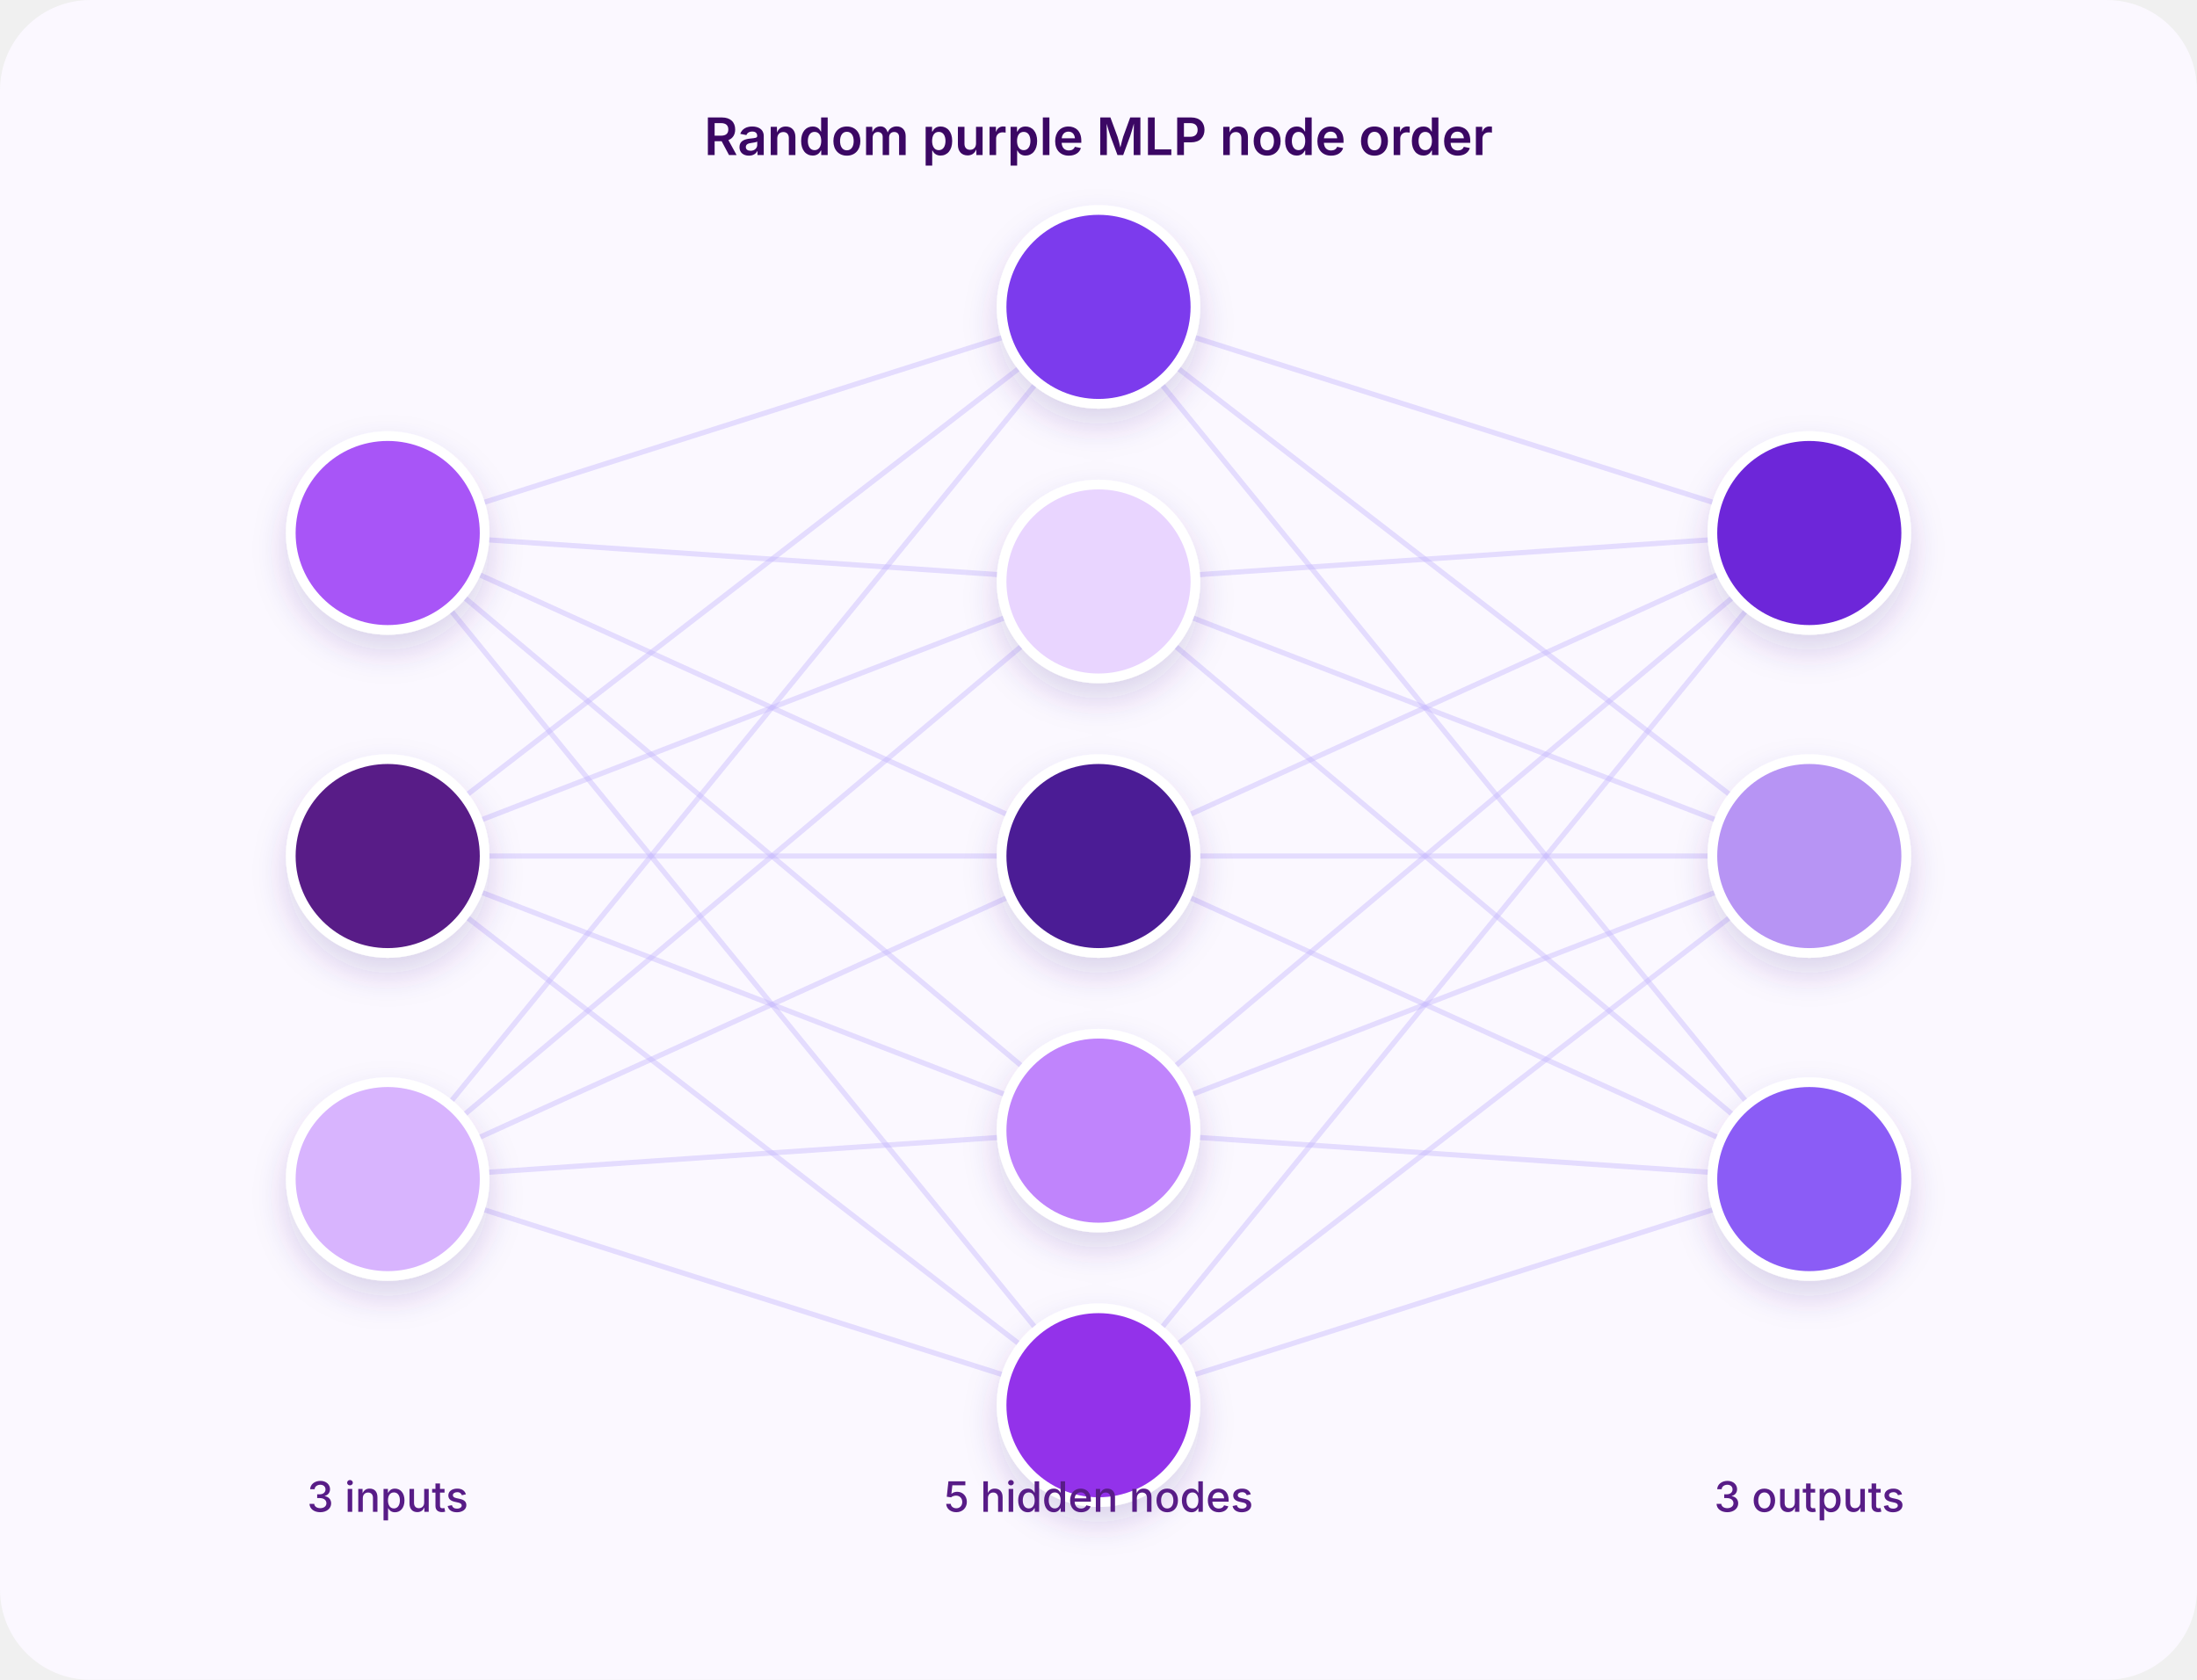
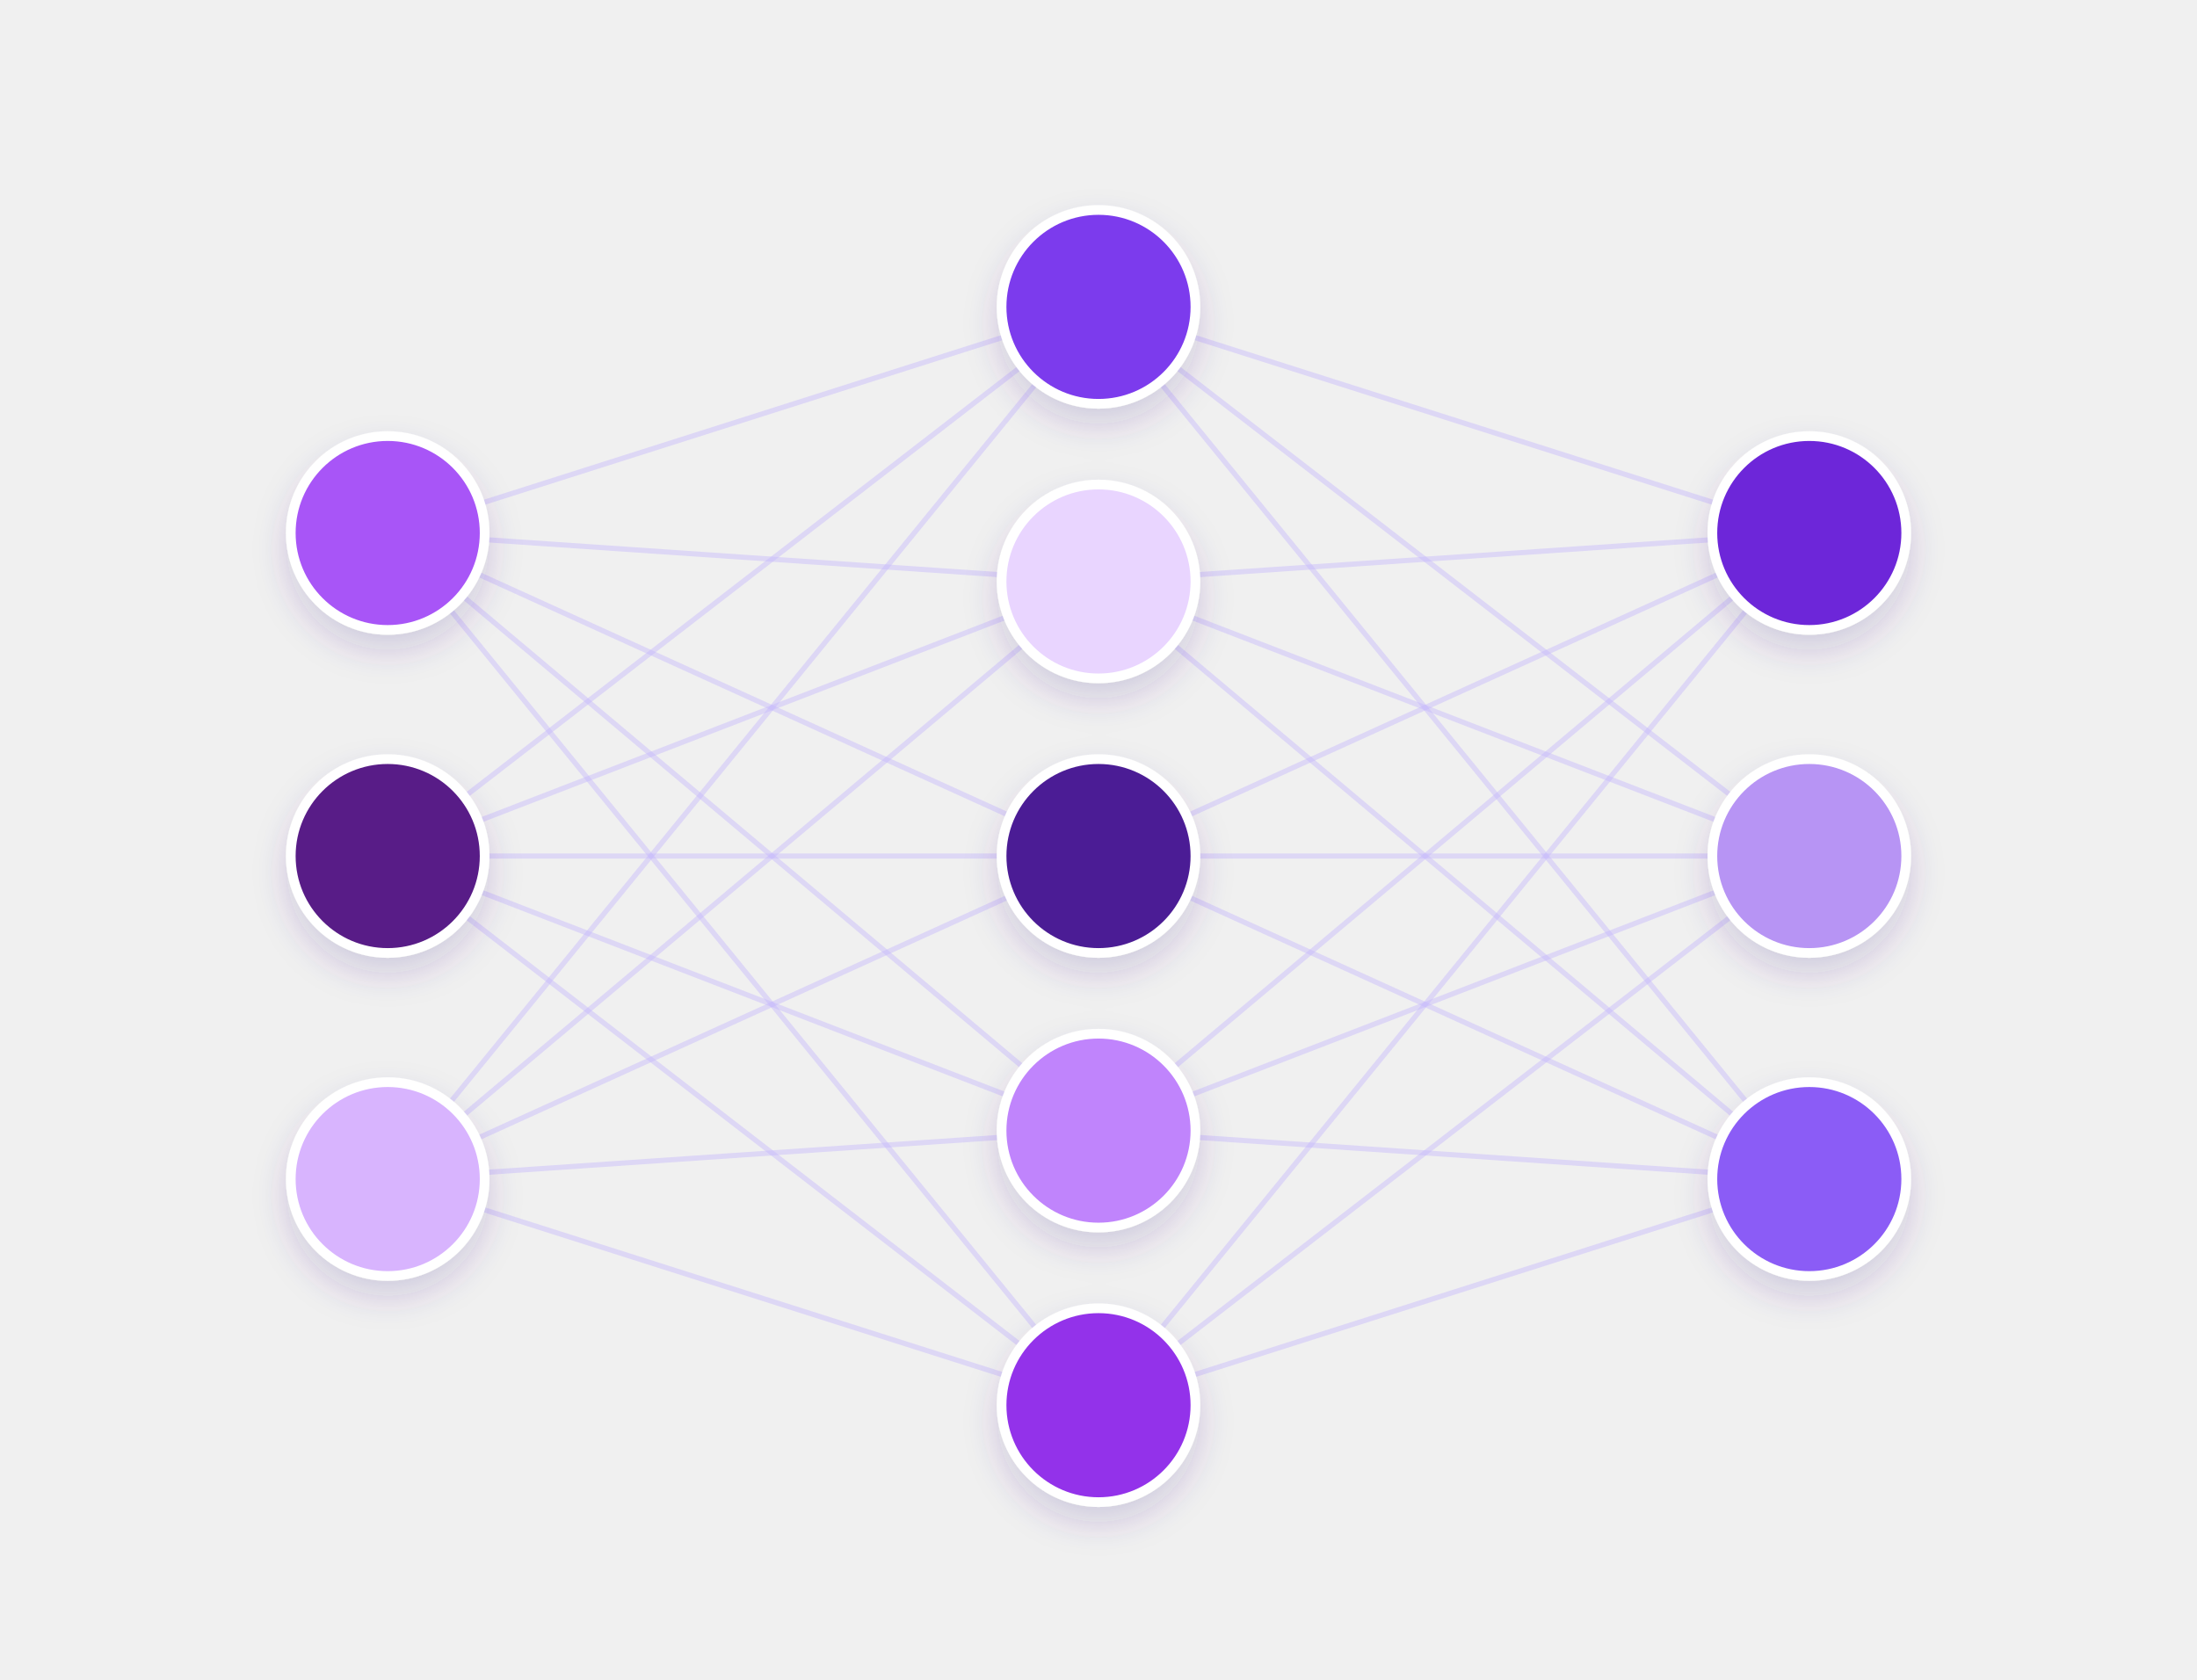
- <svg xmlns="http://www.w3.org/2000/svg" width="680" height="520" viewBox="0 0 680 520" role="img" aria-labelledby="title desc">
+ <svg xmlns="http://www.w3.org/2000/svg" width="680" height="520" viewBox="0 0 680 520">
  <defs>
    <style>
-       .canvas { fill: #fbf8ff; }
      .link { stroke: #c4b5fd; stroke-width: 1.6; stroke-opacity: 0.42; }
      .node { stroke: #ffffff; stroke-width: 3; }
-       .label { fill: #3b0764; font: 600 16px system-ui, -apple-system, BlinkMacSystemFont, "Segoe UI", sans-serif; text-anchor: middle; }
-       .small-label { fill: #581c87; font: 500 13px system-ui, -apple-system, BlinkMacSystemFont, "Segoe UI", sans-serif; text-anchor: middle; }
    </style>
    <filter id="shadow" x="-30%" y="-30%" width="160%" height="160%">
      <feDropShadow dx="0" dy="5" stdDeviation="5" flood-color="#4c1d95" flood-opacity="0.18" />
    </filter>
  </defs>
-   <rect class="canvas" width="680" height="520" rx="28" />
-   <text class="label" x="340" y="48">Random purple MLP node order</text>
  <line class="link" x1="120" y1="165" x2="340" y2="95" />
  <line class="link" x1="120" y1="165" x2="340" y2="180" />
  <line class="link" x1="120" y1="165" x2="340" y2="265" />
  <line class="link" x1="120" y1="165" x2="340" y2="350" />
  <line class="link" x1="120" y1="165" x2="340" y2="435" />
  <line class="link" x1="120" y1="265" x2="340" y2="95" />
  <line class="link" x1="120" y1="265" x2="340" y2="180" />
  <line class="link" x1="120" y1="265" x2="340" y2="265" />
  <line class="link" x1="120" y1="265" x2="340" y2="350" />
  <line class="link" x1="120" y1="265" x2="340" y2="435" />
  <line class="link" x1="120" y1="365" x2="340" y2="95" />
  <line class="link" x1="120" y1="365" x2="340" y2="180" />
  <line class="link" x1="120" y1="365" x2="340" y2="265" />
  <line class="link" x1="120" y1="365" x2="340" y2="350" />
  <line class="link" x1="120" y1="365" x2="340" y2="435" />
  <line class="link" x1="340" y1="95" x2="560" y2="165" />
  <line class="link" x1="340" y1="95" x2="560" y2="265" />
  <line class="link" x1="340" y1="95" x2="560" y2="365" />
  <line class="link" x1="340" y1="180" x2="560" y2="165" />
  <line class="link" x1="340" y1="180" x2="560" y2="265" />
  <line class="link" x1="340" y1="180" x2="560" y2="365" />
  <line class="link" x1="340" y1="265" x2="560" y2="165" />
  <line class="link" x1="340" y1="265" x2="560" y2="265" />
  <line class="link" x1="340" y1="265" x2="560" y2="365" />
  <line class="link" x1="340" y1="350" x2="560" y2="165" />
  <line class="link" x1="340" y1="350" x2="560" y2="265" />
  <line class="link" x1="340" y1="350" x2="560" y2="365" />
  <line class="link" x1="340" y1="435" x2="560" y2="165" />
  <line class="link" x1="340" y1="435" x2="560" y2="265" />
  <line class="link" x1="340" y1="435" x2="560" y2="365" />
  <g filter="url(#shadow)">
    <circle class="node" cx="120" cy="165" r="30" fill="#a855f7" />
    <circle class="node" cx="120" cy="265" r="30" fill="#581c87" />
    <circle class="node" cx="120" cy="365" r="30" fill="#d8b4fe" />
    <circle class="node" cx="340" cy="95" r="30" fill="#7c3aed" />
    <circle class="node" cx="340" cy="180" r="30" fill="#e9d5ff" />
    <circle class="node" cx="340" cy="265" r="30" fill="#4c1d95" />
    <circle class="node" cx="340" cy="350" r="30" fill="#c084fc" />
    <circle class="node" cx="340" cy="435" r="30" fill="#9333ea" />
    <circle class="node" cx="560" cy="165" r="30" fill="#6d28d9" />
    <circle class="node" cx="560" cy="265" r="30" fill="#b794f4" />
    <circle class="node" cx="560" cy="365" r="30" fill="#8b5cf6" />
  </g>
-   <text class="small-label" x="120" y="468">3 inputs</text>
-   <text class="small-label" x="340" y="468">5 hidden nodes</text>
-   <text class="small-label" x="560" y="468">3 outputs</text>
</svg>
